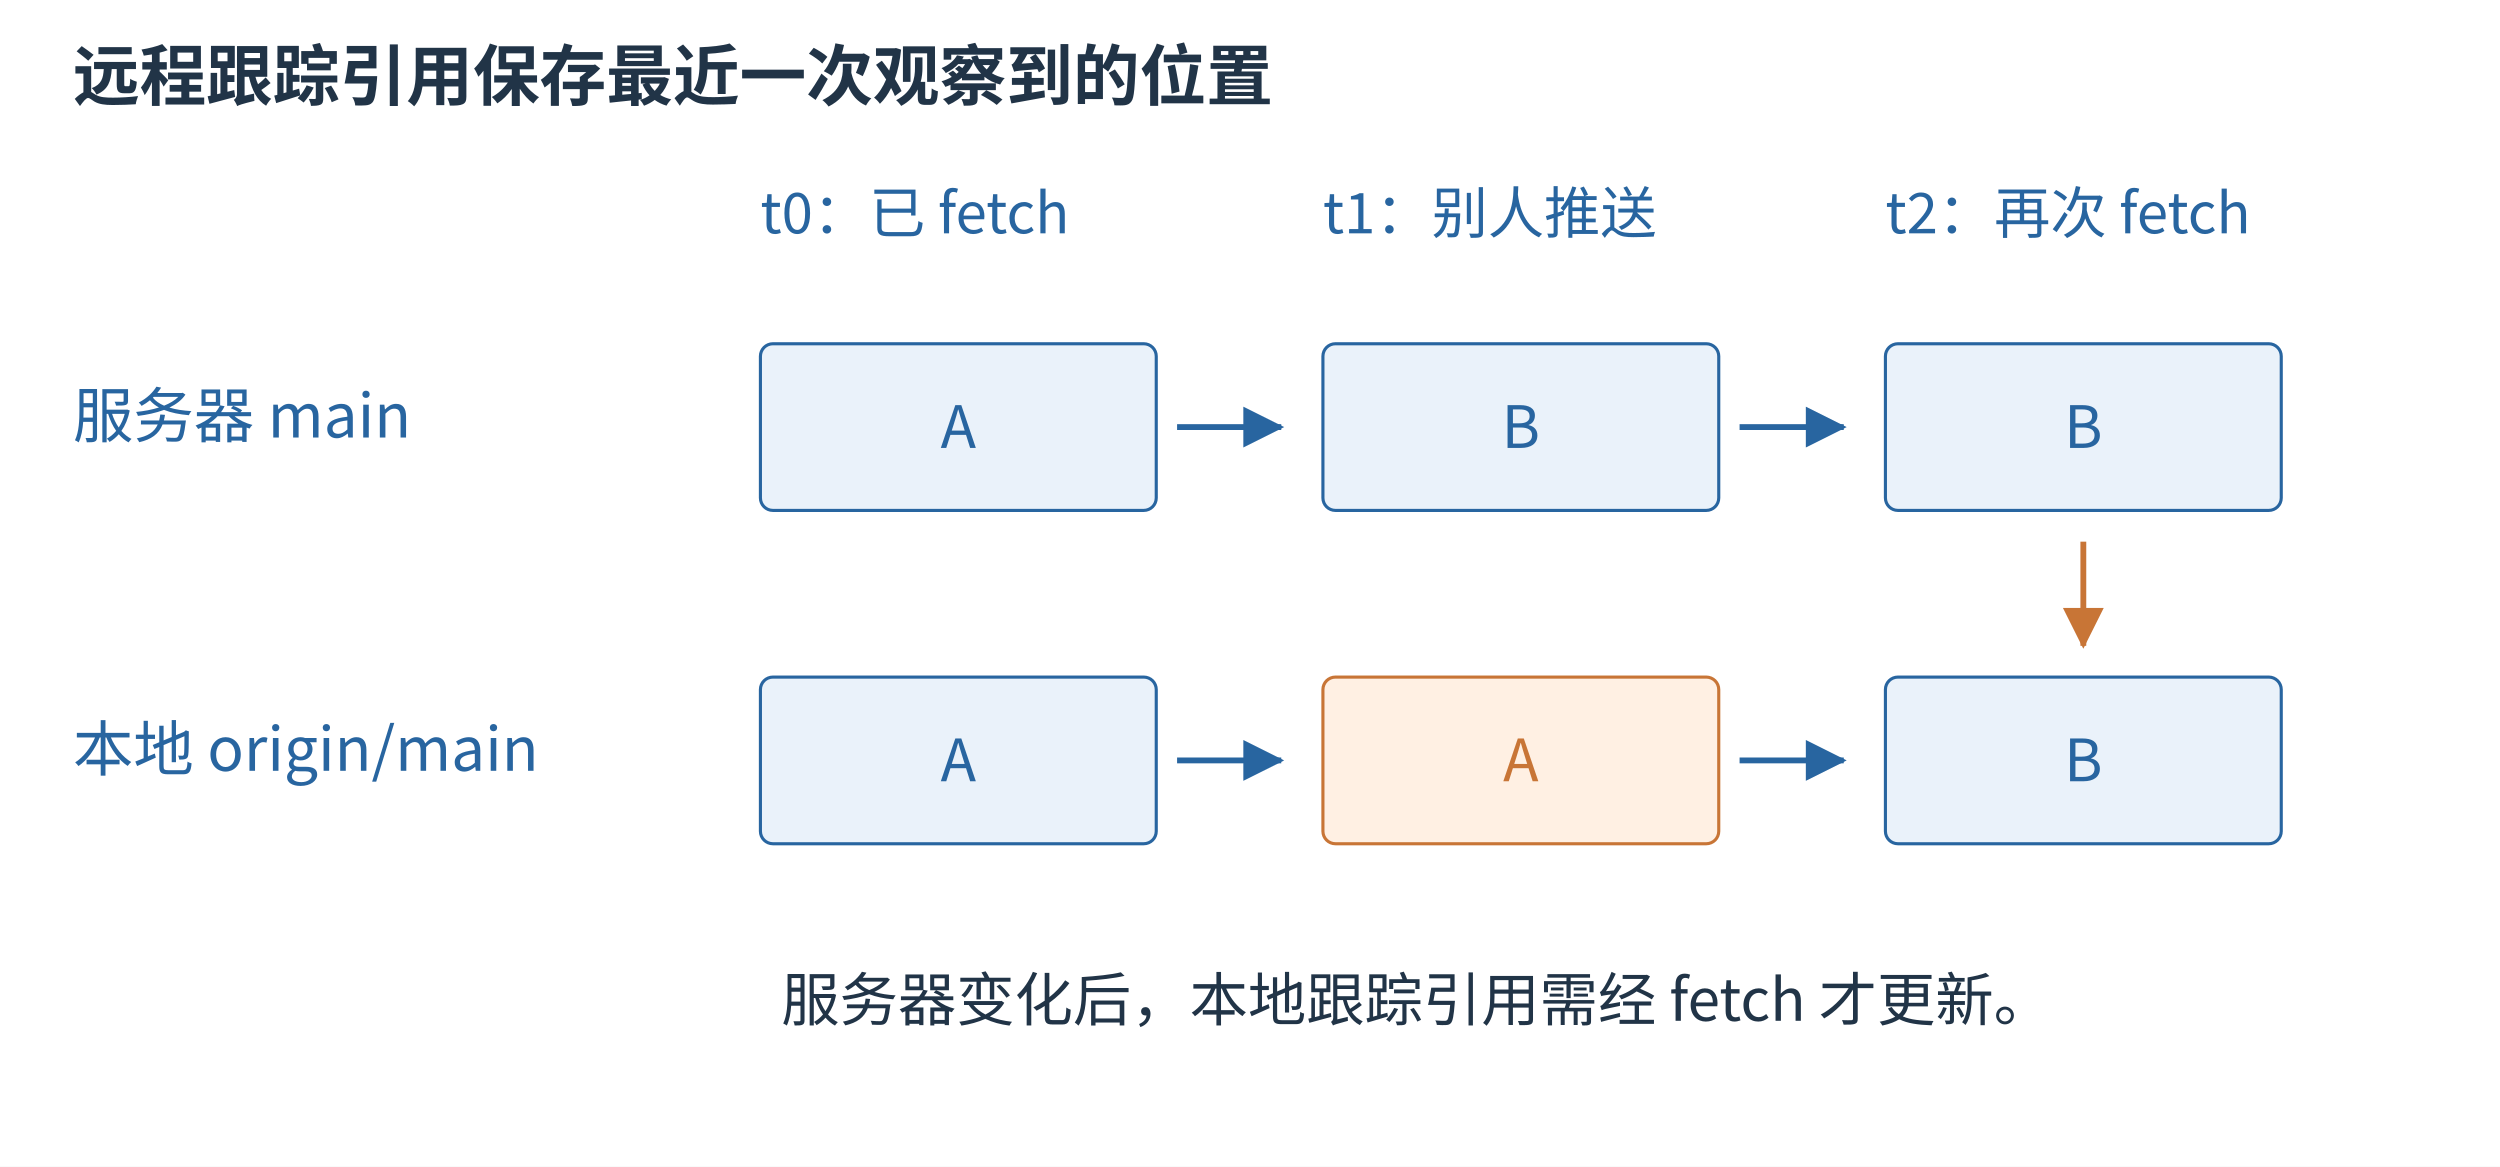
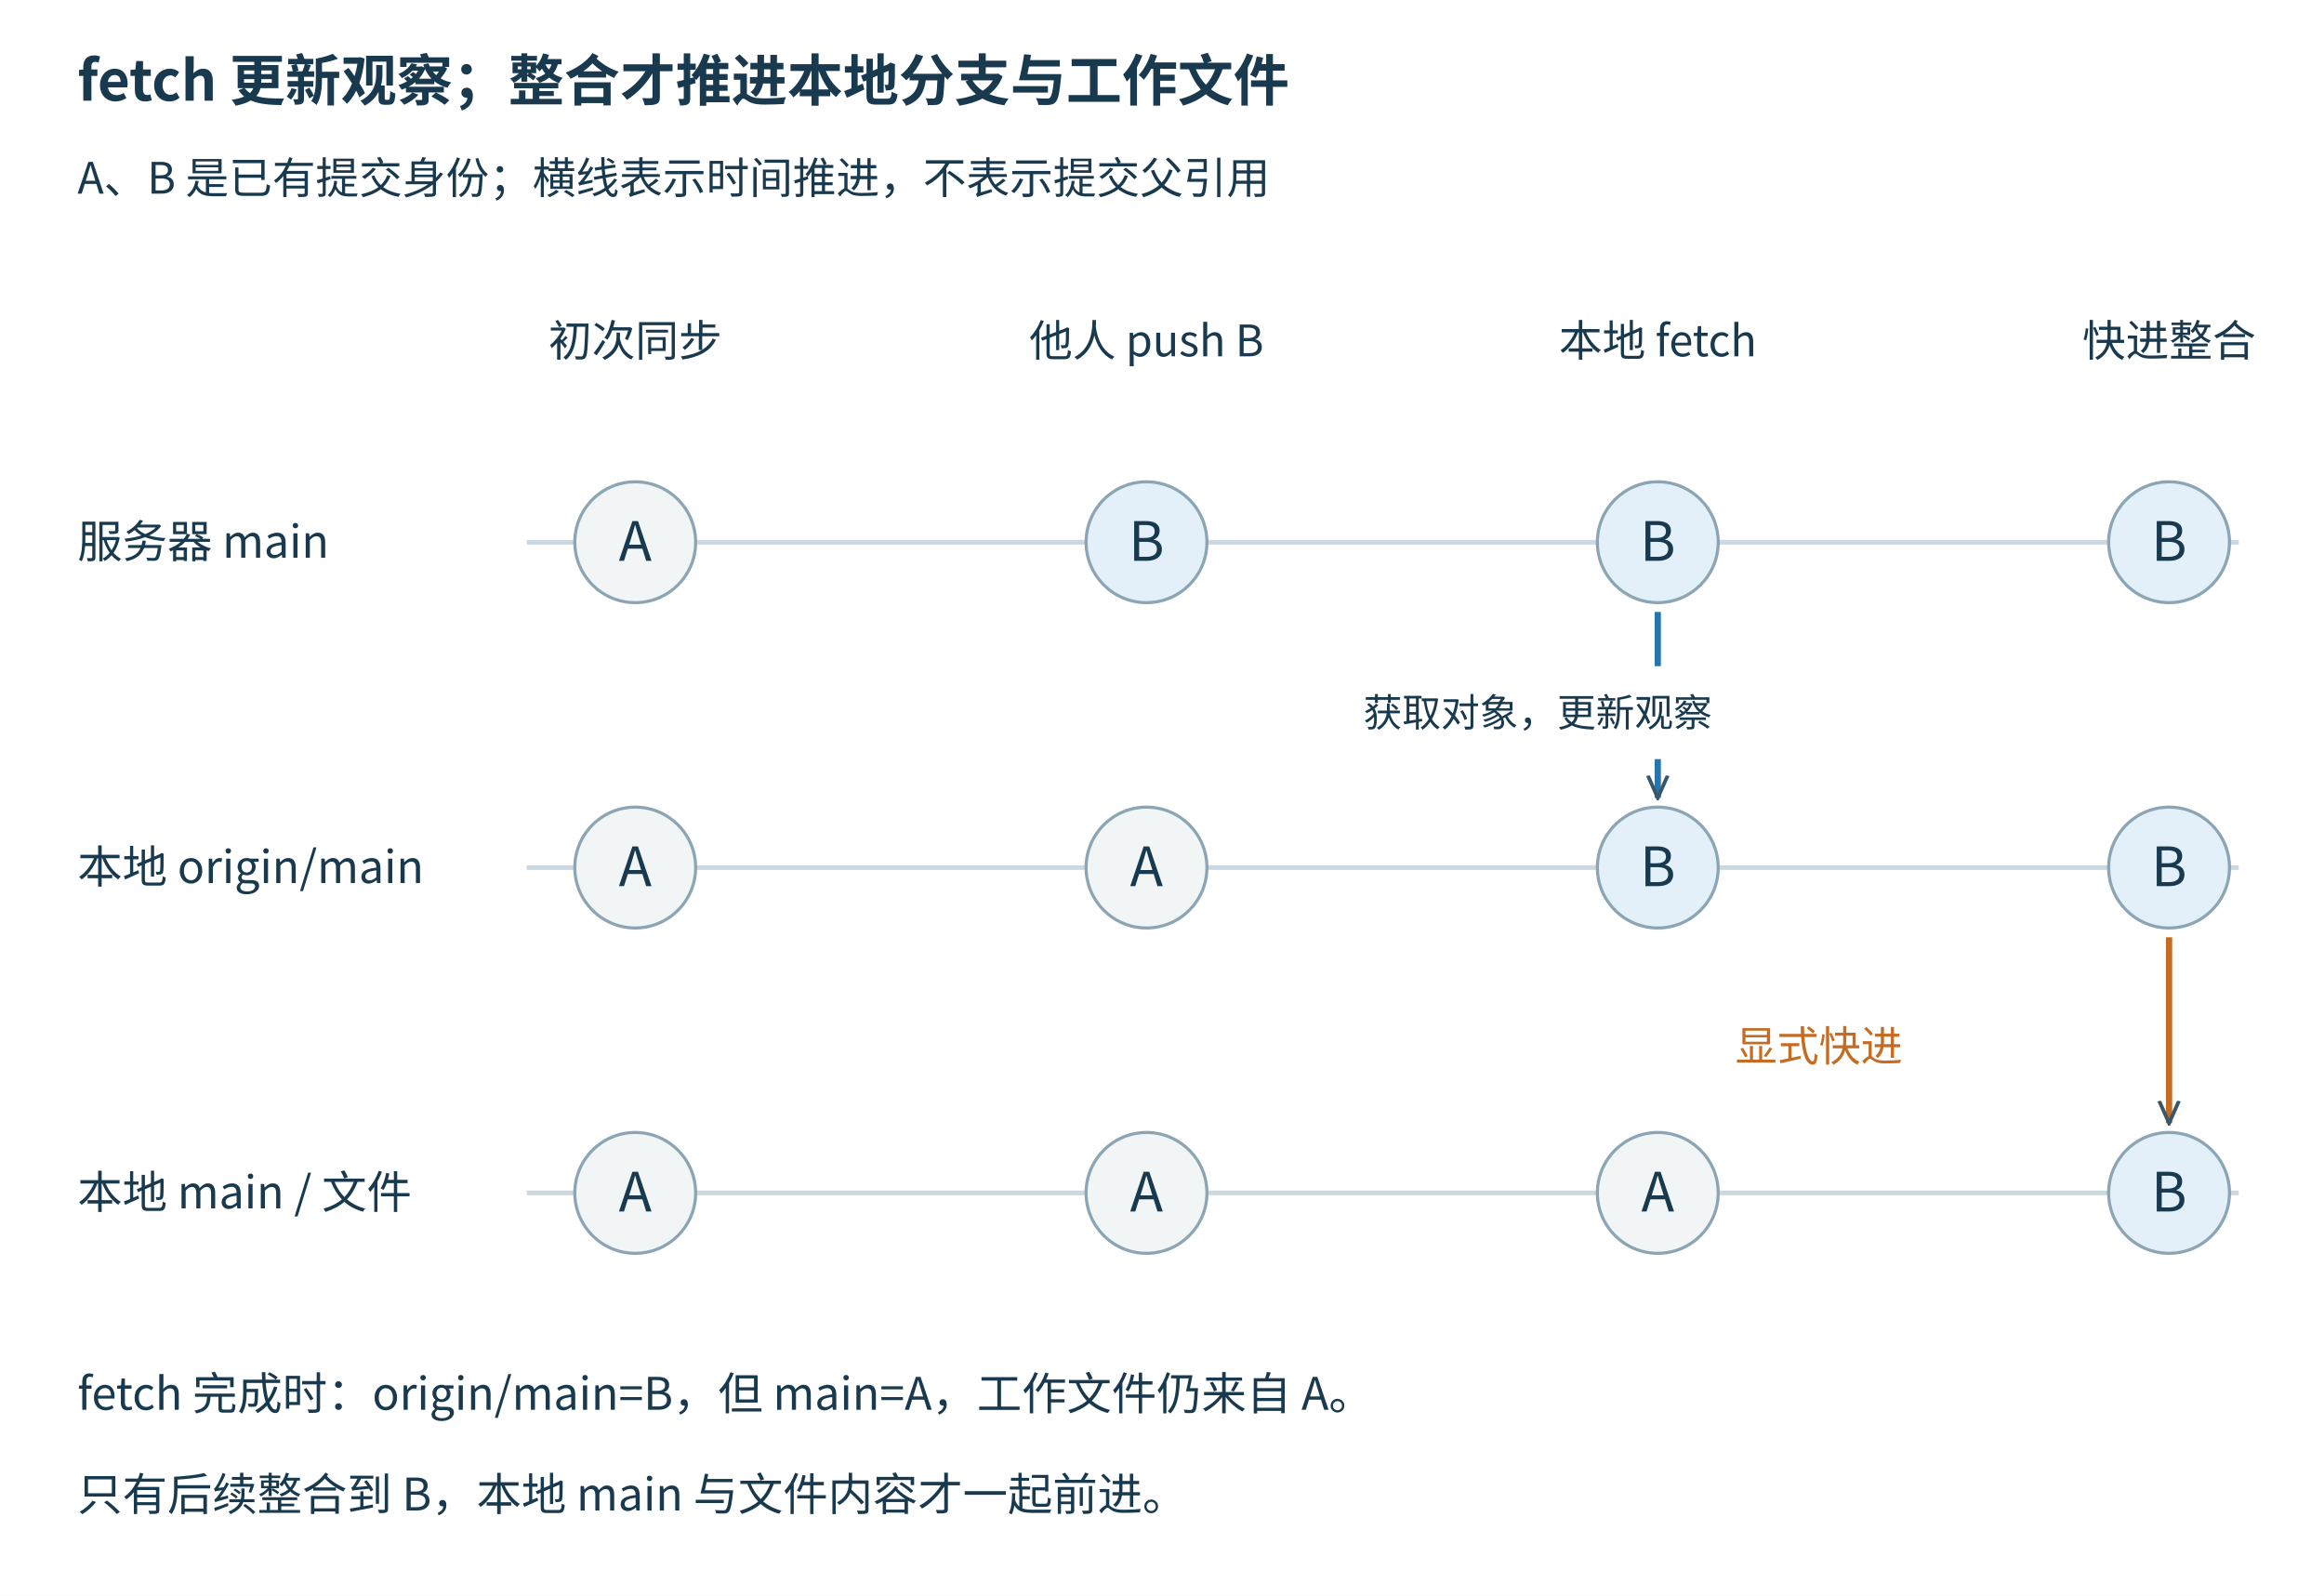
- <svg xmlns="http://www.w3.org/2000/svg" aria-labelledby="figure-title figure-desc" width="1200" height="560" viewBox="0 0 1200 560" role="img">
-   <rect x="0" y="0" width="1200" height="560" fill="white" />
+ <svg xmlns="http://www.w3.org/2000/svg" width="1500" height="1030" viewBox="0 0 1500 1030">
  <defs>
-     <marker id="arrow-blue" markerWidth="7" markerHeight="7" refX="6.5" refY="3.5" orient="auto">
-       <path d="M0 0 L7 3.5 L0 7 Z" fill="#2865a0" />
-     </marker>
-     <marker id="arrow-orange" markerWidth="7" markerHeight="7" refX="6.5" refY="3.5" orient="auto">
-       <path d="M0 0 L7 3.5 L0 7 Z" fill="#c87536" />
+     <marker id="arrow" viewBox="0 0 10 10" refX="9" refY="5" markerWidth="16" markerHeight="16" markerUnits="userSpaceOnUse" orient="auto-start-reverse">
+       <path d="M0,1 L9,5 L0,9" fill="none" stroke="#3b5668" stroke-width="1.5" />
    </marker>
  </defs>
-   <g font-family="Microsoft YaHei,Noto Sans CJK SC,sans-serif">
-     <text x="35" y="48" font-size="32" fill="#213447" text-anchor="start" font-weight="600">远程跟踪引用保存最近一次观察到的位置</text>
-     <text x="35" y="210" font-size="29" fill="#2865a0" text-anchor="start" font-weight="400">服务器 main</text>
-     <text x="35" y="370" font-size="29" fill="#2865a0" text-anchor="start" font-weight="400">本地 origin/main</text>
-     <text x="365" y="112" font-size="27" fill="#2865a0" text-anchor="start" font-weight="400">t0：已 fetch</text>
-     <rect x="365" y="165" width="190" height="80" rx="6" fill="#eaf2fa" stroke="#2865a0" stroke-width="1.5" />
-     <text x="460.0" y="215.0" font-size="28" fill="#2865a0" text-anchor="middle" font-weight="400">A</text>
-     <rect x="365" y="325" width="190" height="80" rx="6" fill="#eaf2fa" stroke="#2865a0" stroke-width="1.5" />
-     <text x="460.0" y="375.0" font-size="28" fill="#2865a0" text-anchor="middle" font-weight="400">A</text>
-     <path d="M565 205 L615 205" fill="none" stroke="#2865a0" stroke-width="2.8" marker-end="url(#arrow-blue)" />
-     <path d="M565 365 L615 365" fill="none" stroke="#2865a0" stroke-width="2.8" marker-end="url(#arrow-blue)" />
-     <text x="635" y="112" font-size="27" fill="#2865a0" text-anchor="start" font-weight="400">t1：别人推送</text>
-     <rect x="635" y="165" width="190" height="80" rx="6" fill="#eaf2fa" stroke="#2865a0" stroke-width="1.5" />
-     <text x="730.0" y="215.0" font-size="28" fill="#2865a0" text-anchor="middle" font-weight="400">B</text>
-     <rect x="635" y="325" width="190" height="80" rx="6" fill="#fff0e3" stroke="#c87536" stroke-width="1.5" />
-     <text x="730.0" y="375.0" font-size="28" fill="#c87536" text-anchor="middle" font-weight="400">A</text>
-     <path d="M835 205 L885 205" fill="none" stroke="#2865a0" stroke-width="2.8" marker-end="url(#arrow-blue)" />
-     <path d="M835 365 L885 365" fill="none" stroke="#2865a0" stroke-width="2.8" marker-end="url(#arrow-blue)" />
-     <text x="905" y="112" font-size="27" fill="#2865a0" text-anchor="start" font-weight="400">t2：再次 fetch</text>
-     <rect x="905" y="165" width="190" height="80" rx="6" fill="#eaf2fa" stroke="#2865a0" stroke-width="1.5" />
-     <text x="1000.0" y="215.0" font-size="28" fill="#2865a0" text-anchor="middle" font-weight="400">B</text>
-     <rect x="905" y="325" width="190" height="80" rx="6" fill="#eaf2fa" stroke="#2865a0" stroke-width="1.5" />
-     <text x="1000.0" y="375.0" font-size="28" fill="#2865a0" text-anchor="middle" font-weight="400">B</text>
-     <path d="M1000 260 L1000 310" fill="none" stroke="#c87536" stroke-width="2.8" marker-end="url(#arrow-orange)" />
-     <text x="375" y="490" font-size="28" fill="#213447" text-anchor="start" font-weight="400">服务器变化后，本地跟踪引用需经 fetch 才更新。</text>
+   <rect width="100%" height="100%" fill="white" />
+   <g font-family="Microsoft YaHei, Noto Sans CJK SC, Arial, sans-serif" fill="#193a4e">
+     <text xml:space="preserve" x="50" y="65" font-size="36" fill="#193a4e" text-anchor="start" font-weight="700">fetch 更新观察；整合才推进本地分支与工作文件</text>
+     <text xml:space="preserve" x="50" y="125" font-size="28" fill="#193a4e" text-anchor="start" font-weight="400">A、B 是已有提交身份；横线表示时间推进，不表示提交父引用</text>
+     <text xml:space="preserve" x="410" y="230" font-size="28" fill="#193a4e" text-anchor="middle" font-weight="400">初次同步</text>
+     <text xml:space="preserve" x="740" y="230" font-size="28" fill="#193a4e" text-anchor="middle" font-weight="400">他人 push B</text>
+     <text xml:space="preserve" x="1070" y="230" font-size="28" fill="#193a4e" text-anchor="middle" font-weight="400">本地 fetch</text>
+     <text xml:space="preserve" x="1400" y="230" font-size="28" fill="#193a4e" text-anchor="middle" font-weight="400">快进整合</text>
+     <text xml:space="preserve" x="50" y="360" font-size="29" fill="#193a4e" text-anchor="start" font-weight="400">服务器 main</text>
+     <line x1="340" y1="350" x2="1445" y2="350" stroke="#c9d8e1" stroke-width="3" stroke-dasharray="" />
+     <circle cx="410" cy="350" r="39" fill="#f2f5f6" stroke="#8ca5b4" stroke-width="2" />
+     <text xml:space="preserve" x="410" y="362" font-size="35" fill="#193a4e" text-anchor="middle" font-weight="400">A</text>
+     <circle cx="740" cy="350" r="39" fill="#e3f0f9" stroke="#8ca5b4" stroke-width="2" />
+     <text xml:space="preserve" x="740" y="362" font-size="35" fill="#193a4e" text-anchor="middle" font-weight="400">B</text>
+     <circle cx="1070" cy="350" r="39" fill="#e3f0f9" stroke="#8ca5b4" stroke-width="2" />
+     <text xml:space="preserve" x="1070" y="362" font-size="35" fill="#193a4e" text-anchor="middle" font-weight="400">B</text>
+     <circle cx="1400" cy="350" r="39" fill="#e3f0f9" stroke="#8ca5b4" stroke-width="2" />
+     <text xml:space="preserve" x="1400" y="362" font-size="35" fill="#193a4e" text-anchor="middle" font-weight="400">B</text>
+     <text xml:space="preserve" x="50" y="570" font-size="29" fill="#193a4e" text-anchor="start" font-weight="400">本地 origin/main</text>
+     <line x1="340" y1="560" x2="1445" y2="560" stroke="#c9d8e1" stroke-width="3" stroke-dasharray="" />
+     <circle cx="410" cy="560" r="39" fill="#f2f5f6" stroke="#8ca5b4" stroke-width="2" />
+     <text xml:space="preserve" x="410" y="572" font-size="35" fill="#193a4e" text-anchor="middle" font-weight="400">A</text>
+     <circle cx="740" cy="560" r="39" fill="#f2f5f6" stroke="#8ca5b4" stroke-width="2" />
+     <text xml:space="preserve" x="740" y="572" font-size="35" fill="#193a4e" text-anchor="middle" font-weight="400">A</text>
+     <circle cx="1070" cy="560" r="39" fill="#e3f0f9" stroke="#8ca5b4" stroke-width="2" />
+     <text xml:space="preserve" x="1070" y="572" font-size="35" fill="#193a4e" text-anchor="middle" font-weight="400">B</text>
+     <circle cx="1400" cy="560" r="39" fill="#e3f0f9" stroke="#8ca5b4" stroke-width="2" />
+     <text xml:space="preserve" x="1400" y="572" font-size="35" fill="#193a4e" text-anchor="middle" font-weight="400">B</text>
+     <text xml:space="preserve" x="50" y="780" font-size="29" fill="#193a4e" text-anchor="start" font-weight="400">本地 main / 文件</text>
+     <line x1="340" y1="770" x2="1445" y2="770" stroke="#c9d8e1" stroke-width="3" stroke-dasharray="" />
+     <circle cx="410" cy="770" r="39" fill="#f2f5f6" stroke="#8ca5b4" stroke-width="2" />
+     <text xml:space="preserve" x="410" y="782" font-size="35" fill="#193a4e" text-anchor="middle" font-weight="400">A</text>
+     <circle cx="740" cy="770" r="39" fill="#f2f5f6" stroke="#8ca5b4" stroke-width="2" />
+     <text xml:space="preserve" x="740" y="782" font-size="35" fill="#193a4e" text-anchor="middle" font-weight="400">A</text>
+     <circle cx="1070" cy="770" r="39" fill="#f2f5f6" stroke="#8ca5b4" stroke-width="2" />
+     <text xml:space="preserve" x="1070" y="782" font-size="35" fill="#193a4e" text-anchor="middle" font-weight="400">A</text>
+     <circle cx="1400" cy="770" r="39" fill="#e3f0f9" stroke="#8ca5b4" stroke-width="2" />
+     <text xml:space="preserve" x="1400" y="782" font-size="35" fill="#193a4e" text-anchor="middle" font-weight="400">B</text>
+     <line x1="1070" y1="395" x2="1070" y2="430" stroke="#2676ad" stroke-width="4" />
+     <line x1="1070" y1="490" x2="1070" y2="515" stroke="#2676ad" stroke-width="4" marker-end="url(#arrow)" />
+     <text xml:space="preserve" x="880" y="469" font-size="25" fill="#193a4e" text-anchor="start" font-weight="400">获取对象，更新观察</text>
+     <line x1="1400" y1="605" x2="1400" y2="725" stroke="#c46c22" stroke-width="4" stroke-dasharray="" marker-end="url(#arrow)" />
+     <text xml:space="preserve" x="1120" y="685" font-size="27" fill="#c46c22" text-anchor="start" font-weight="400">显式快进</text>
+     <text xml:space="preserve" x="50" y="910" font-size="29" fill="#193a4e" text-anchor="start" font-weight="400">fetch 完成时：origin/main=B，但 main=A，工作文件仍来自 A。</text>
+     <text xml:space="preserve" x="50" y="975" font-size="29" fill="#193a4e" text-anchor="start" font-weight="400">只有后续整合到 B，本地 main 与文件内容才一起前进。</text>
  </g>
</svg>
